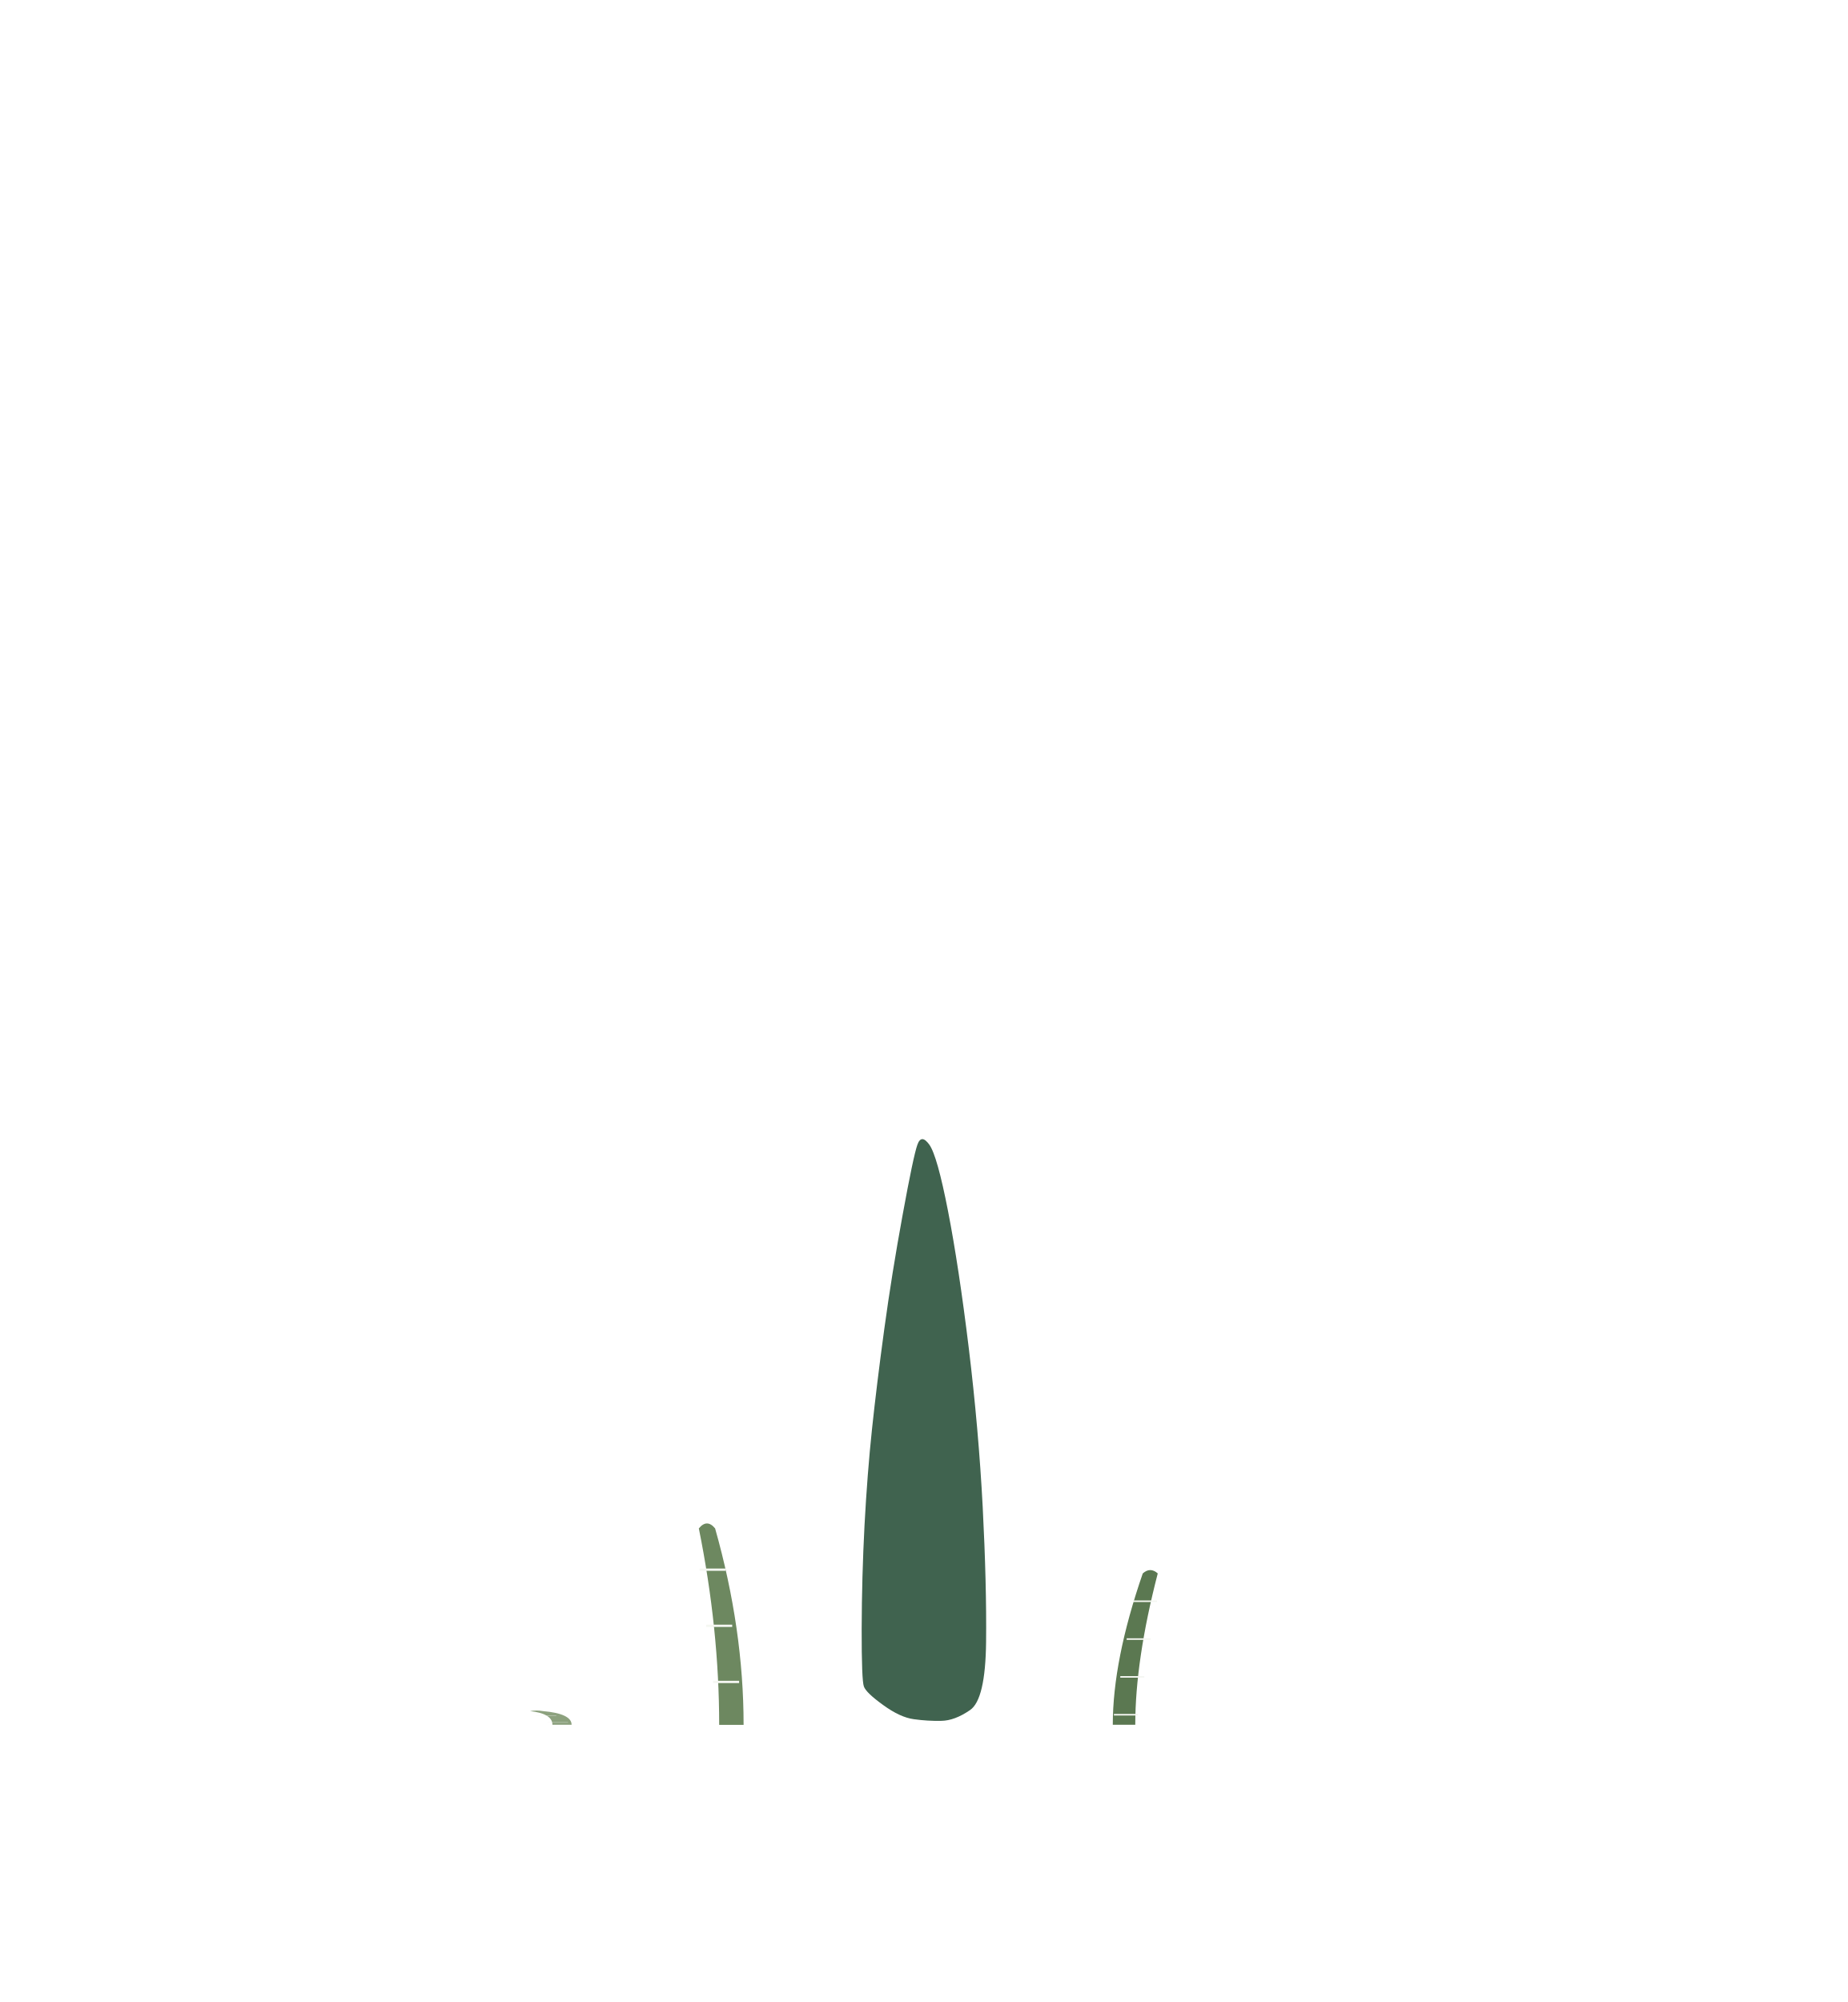
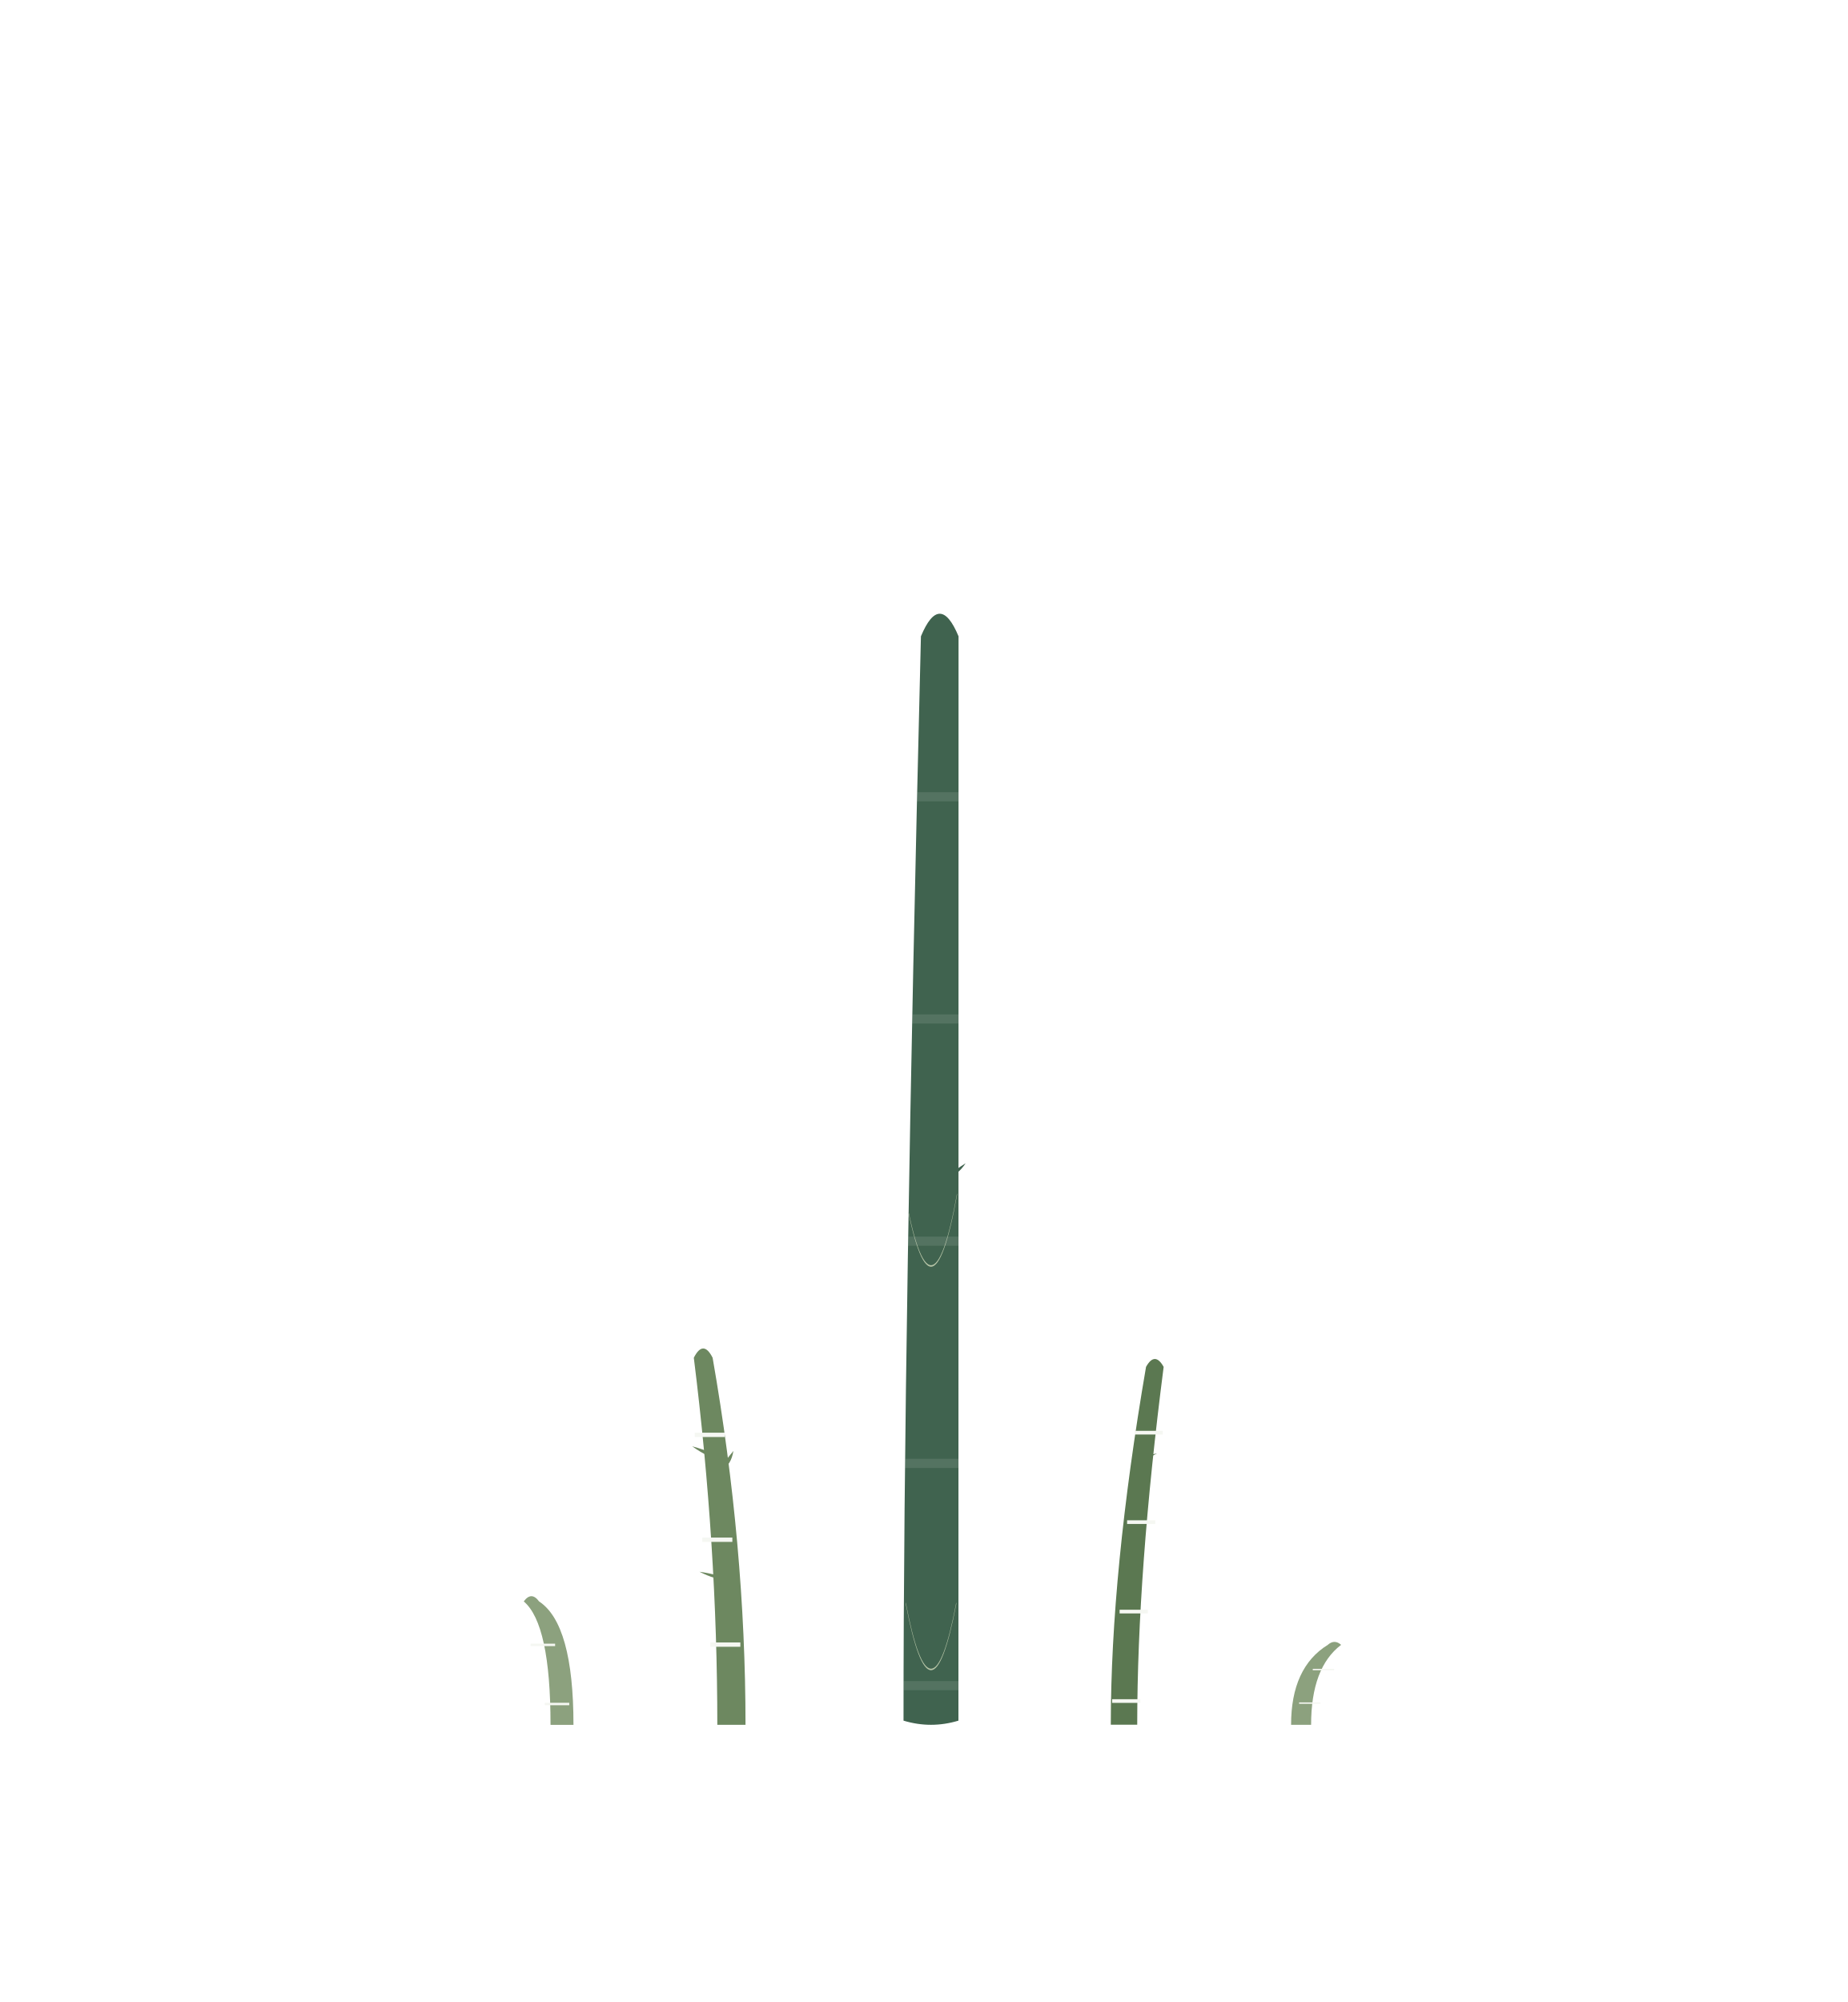
<svg xmlns="http://www.w3.org/2000/svg" viewBox="0 0 240 260">
-   <g transform="matrix(0.415 0 0 0.025 42.704 218.395)">
+   <defs>
+     <clipPath id="bamboo-core-1-clip">
+       <use href="#bamboo-core-1" />
+     </clipPath>
+     <clipPath id="bamboo-core-1-coin">
+       <rect x="0" y="0" width="240" height="80.707" />
+     </clipPath>
+   </defs>
+   <g transform="matrix(0.4967 0 0 0.2258 36.7376 173.4292)">
    <path d="M70 224Q70 166 63 153Q65 147 67 153Q76 166 76 224Z" fill="#8ca17e" />
    <path d="M64.8 178h6.4" stroke="#f5f7f2" stroke-width="1.4" />
    <path d="M68.5 212h6.4" stroke="#f5f7f2" stroke-width="1.4" />
-     <g transform="translate(69.0 176.0) scale(0) translate(-69.0 -176.0)">
+     <g transform="translate(69 176) scale(0.0036) translate(-69 -176)">
      <path d="M69 176Q63.5 166.3 43 156Q57.5 174.1 69 176Z" fill="#8ca17e" />
    </g>
-     <g transform="translate(73.0 202.0) scale(0) translate(-73.0 -202.0)">
+     <g transform="translate(73 202) scale(0.0036) translate(-73 -202)">
      <path d="M73 202Q67.5 195.0 51 190Q63.9 201.6 73 202Z" fill="#8ca17e" />
    </g>
  </g>
-   <g transform="matrix(0.5286 0 0 0.2144 44.781 175.982)">
+   <g transform="matrix(0.6104 0 0 0.4006 37.0134 134.2673)">
    <path d="M92 224Q92 166 87 105Q89 99 91 105Q98 166 98 224Z" fill="#6d8860" />
    <path d="M87.2 130h6.4" stroke="#f5f7f2" stroke-width="1.4" />
    <path d="M88.8 164h6.4" stroke="#f5f7f2" stroke-width="1.4" />
    <path d="M90.5 198h6.4" stroke="#f5f7f2" stroke-width="1.4" />
-     <g transform="translate(93.0 138.0) scale(0.0132) translate(-93.0 -138.0)">
+     <g transform="translate(93 138) scale(0.1869) translate(-93 -138)">
      <path d="M93 138Q85.2 126.1 59 115Q78.3 136.3 93 138Z" fill="#6d8860" />
    </g>
-     <g transform="translate(93.0 141.0) scale(0.0132) translate(-93.0 -141.0)">
+     <g transform="translate(93 141) scale(0.1869) translate(-93 -141)">
      <path d="M93 141Q103.1 135.6 106 110Q93.8 131.7 93 141Z" fill="#6d8860" />
    </g>
-     <g transform="translate(94.0 177.0) scale(0.0132) translate(-94.0 -177.0)">
+     <g transform="translate(94 177) scale(0.1869) translate(-94 -177)">
      <path d="M94 177Q85.7 167.9 63 163Q81.5 177.2 94 177Z" fill="#6d8860" />
    </g>
  </g>
-   <g transform="matrix(0.4867 0 0 0.1445 74.939 191.624)">
+   <g transform="matrix(0.5721 0 0 0.3417 62.4683 147.449)">
    <path d="M143 224Q143 166 151 88Q153 82 155 88Q149 166 149 224Z" fill="#5b7851" />
    <path d="M148.4 113h6.4" stroke="#f5f7f2" stroke-width="1.4" />
    <path d="M146.7 147h6.4" stroke="#f5f7f2" stroke-width="1.4" />
    <path d="M145.0 181h6.4" stroke="#f5f7f2" stroke-width="1.4" />
    <path d="M143.3 215h6.4" stroke="#f5f7f2" stroke-width="1.4" />
-     <g transform="translate(149.0 123.0) scale(0) translate(-149.0 -123.0)">
+     <g transform="translate(149 123) scale(0.1181) translate(-149 -123)">
      <path d="M149 123Q165.5 125.3 187 105Q160.1 113.9 149 123Z" fill="#5b7851" />
    </g>
-     <g transform="translate(149.0 125.0) scale(0) translate(-149.0 -125.0)">
+     <g transform="translate(149 125) scale(0.1181) translate(-149 -125)">
      <path d="M149 125Q161.1 118.2 164 87Q149.7 113.7 149 125Z" fill="#5b7851" />
    </g>
-     <g transform="translate(146.0 167.0) scale(0) translate(-146.0 -167.0)">
+     <g transform="translate(146 167) scale(0.1181) translate(-146 -167)">
      <path d="M146 167Q161.2 167.9 179 147Q155.2 158.0 146 167Z" fill="#5b7851" />
    </g>
  </g>
-   <path d="M119.16,184.75Q119.67,184.00,120.71,184.75Q121.74,185.50,123.14,189.25Q124.54,193.00,125.83,198.50Q127.11,204.00,127.64,209.25Q128.16,214.50,128.08,218.39Q128.00,222.29,126.00,223.00Q124.00,223.72,122.25,223.73Q120.50,223.75,118.71,223.62Q116.93,223.50,114.71,222.66Q112.50,221.83,112.21,221.41Q111.91,221.00,111.92,217.50Q111.94,214.00,112.29,210.50Q112.65,207.00,113.26,204.00Q113.87,201.00,114.85,197.25Q115.83,193.50,117.24,189.50Q118.64,185.50,119.16,184.75Z" transform="matrix(1 0 0 1.9196 0.000 -205.986)" fill="#40634f" />
-   <defs>
-     <clipPath id="intro-core">
-       <path d="M119.16,184.75Q119.67,184.00,120.71,184.75Q121.74,185.50,123.14,189.25Q124.54,193.00,125.83,198.50Q127.11,204.00,127.64,209.25Q128.16,214.50,128.08,218.39Q128.00,222.29,126.00,223.00Q124.00,223.72,122.25,223.73Q120.50,223.75,118.71,223.62Q116.93,223.50,114.71,222.66Q112.50,221.83,112.21,221.41Q111.91,221.00,111.92,217.50Q111.94,214.00,112.29,210.50Q112.65,207.00,113.26,204.00Q113.87,201.00,114.85,197.25Q115.83,193.50,117.24,189.50Q118.64,185.50,119.16,184.75Z" transform="matrix(1 0 0 1.9196 0.000 -205.986)" />
-     </clipPath>
-   </defs>
+   <g transform="matrix(0.4333 0 0 0.1282 95.768 195.2848)">
+     <path d="M166 224Q166 166 177 143Q179 137 181 143Q172 166 172 224Z" fill="#8ca17e" />
+     <path d="M172.5 168h6.4" stroke="#f5f7f2" stroke-width="1.4" />
+     <path d="M168.4 202h6.4" stroke="#f5f7f2" stroke-width="1.4" />
+     <g transform="translate(173 178) scale(0) translate(-173 -178)">
+       <path d="M173 178Q186.9 176.6 200 153Q179.4 168.5 173 178Z" fill="#8ca17e" />
+     </g>
+     <g transform="translate(170 202) scale(0) translate(-170 -202)">
+       <path d="M170 202Q181.1 202.6 194 187Q176.6 195.4 170 202Z" fill="#8ca17e" />
+     </g>
+   </g>
+   <path id="bamboo-core-1" fill="#40634f" data-part="body" d="M117.356 223.461Q117.349 173.678 119.617 82.64Q120.839 79.707 122.06 79.707Q123.282 79.707 124.503 82.64Q124.496 173.678 124.489 223.461Q122.706 224 120.923 224Q119.14 224 117.356 223.461Z" />
+   <g clip-path="url(#bamboo-core-1-clip)">
+     <path fill="#849b76" data-part="rim" d="M122.06 79.707Q122.06 79.707 122.06 79.707Q122.06 79.707 122.06 79.707Q120.923 79.707 122.06 79.707Z" />
+     <path fill="none" stroke="#294b39" stroke-linecap="round" d="M120.923 79.707H120.923" stroke-width="0" />
+     <path fill="none" stroke="#b5c4a6" d="M86 171Q120 184 154 171" transform="matrix(0.0995 0 0 1.4357 108.9884 -90.4287)" stroke-width="0.138" />
+     <path fill="none" stroke="#b5c4a6" d="M87 208Q120 220 153 208" transform="matrix(0.0995 0 0 1.4357 108.9884 -90.4287)" stroke-width="0.138" />
+     <g transform="matrix(1.1934 0 0 0.8488 -23.4831 33.8733)" opacity="0.112">
+       <path d="M118.6 82h6.4" stroke="#f5f7f2" stroke-width="1.4" />
+       <path d="M118.4 116h6.4" stroke="#f5f7f2" stroke-width="1.4" />
+       <path d="M118.2 150h6.4" stroke="#f5f7f2" stroke-width="1.4" />
+       <path d="M118.0 184h6.4" stroke="#f5f7f2" stroke-width="1.4" />
+       <path d="M117.8 218h6.4" stroke="#f5f7f2" stroke-width="1.4" />
+     </g>
+   </g>
+   <g transform="translate(120.9227 111.961) scale(0.0305) translate(-121 -92)">
+     <path d="M121 92Q112.8 76.8 81 60Q103.2 88.8 121 92Z" fill="#40634f" />
+   </g>
+   <g transform="translate(120.9227 113.6586) scale(0.0315) translate(-121 -94)">
+     <path d="M121 94Q138.5 92.4 155 63Q129.2 82.2 121 94Z" fill="#40634f" />
+   </g>
+   <g transform="translate(122.1162 147.6098) scale(0.0562) translate(-122 -134)">
+     <path d="M122 134Q114.9 122.5 90 111Q108.0 132.1 122 134Z" fill="#40634f" />
+   </g>
+   <g transform="translate(123.3096 152.7025) scale(0.0604) translate(-123 -140)">
+     <path d="M123 140Q140.1 139.6 158 113Q132.0 129.1 123 140Z" fill="#40634f" />
+   </g>
+   <g clip-path="url(#bamboo-core-1-coin)" visibility="hidden">
+     <g id="coin" transform="translate(0 54)">
+       <circle cx="120" cy="88" r="13" fill="#bbad70" />
+       <circle cx="120" cy="88" r="9" fill="none" stroke="#f5f7f2" stroke-width="1.2" />
+       <path d="M120 83v10" fill="none" stroke="#f5f7f2" stroke-width="1.5" stroke-linecap="round" />
+     </g>
+   </g>
</svg>
